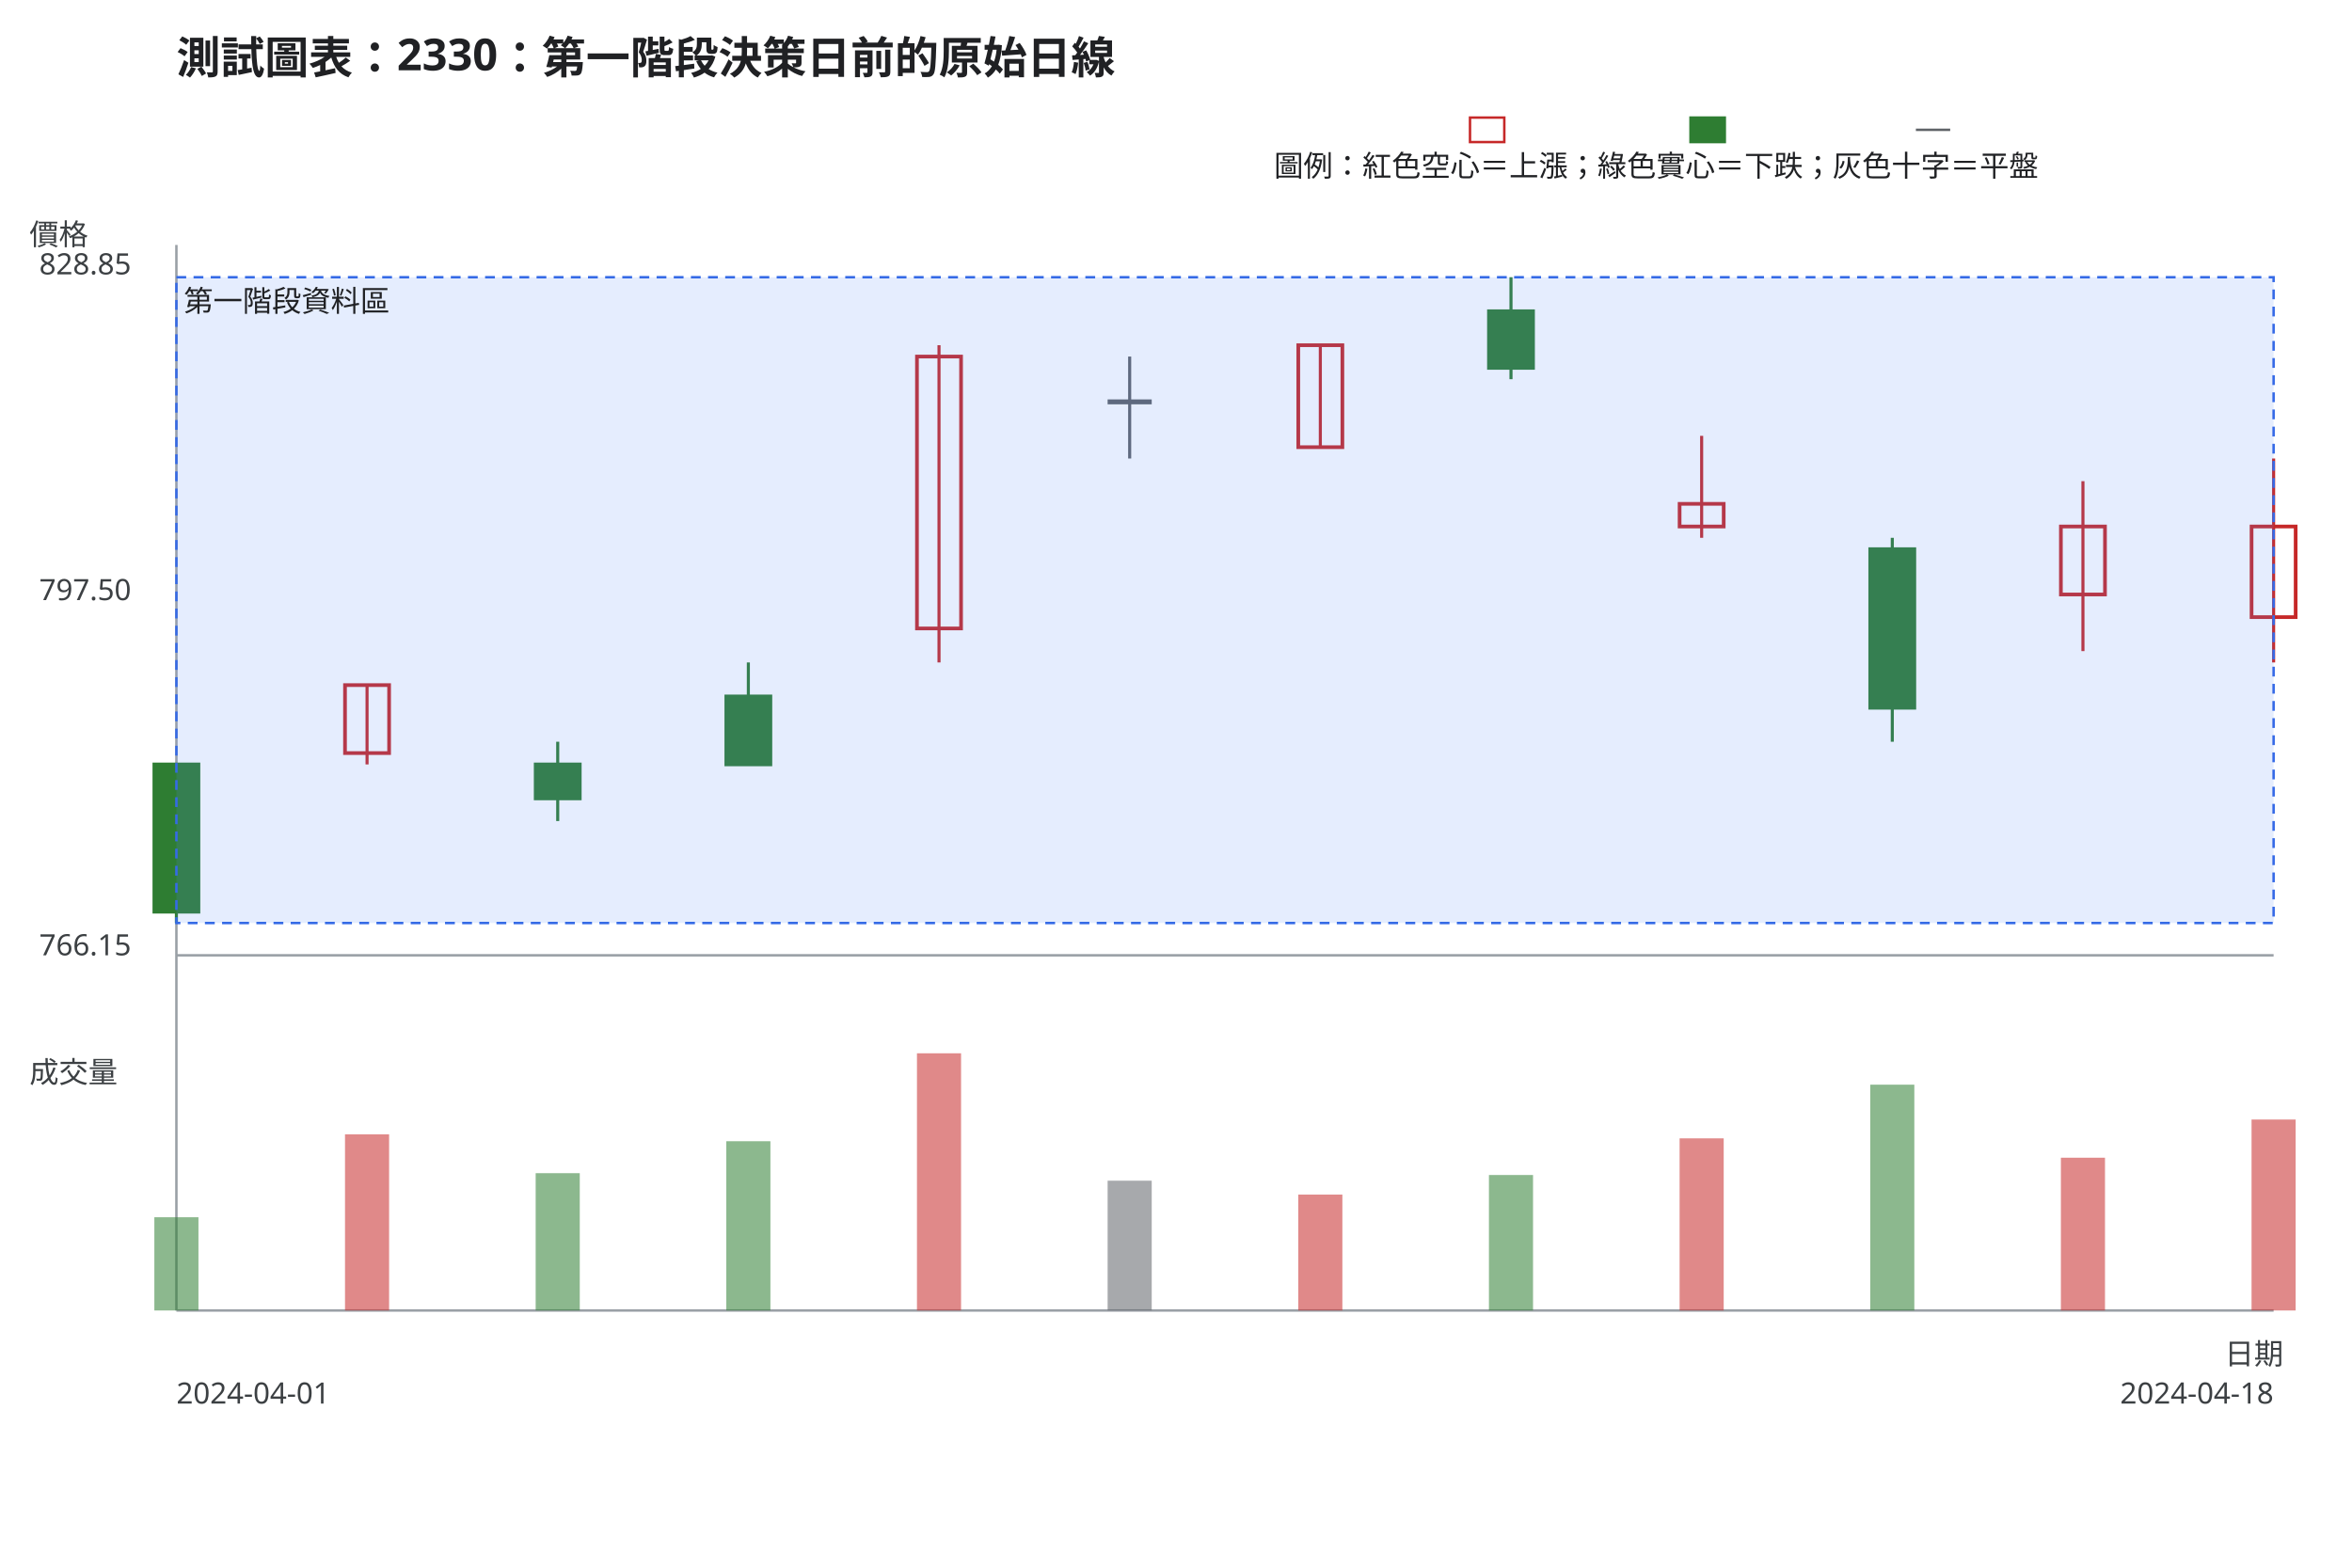
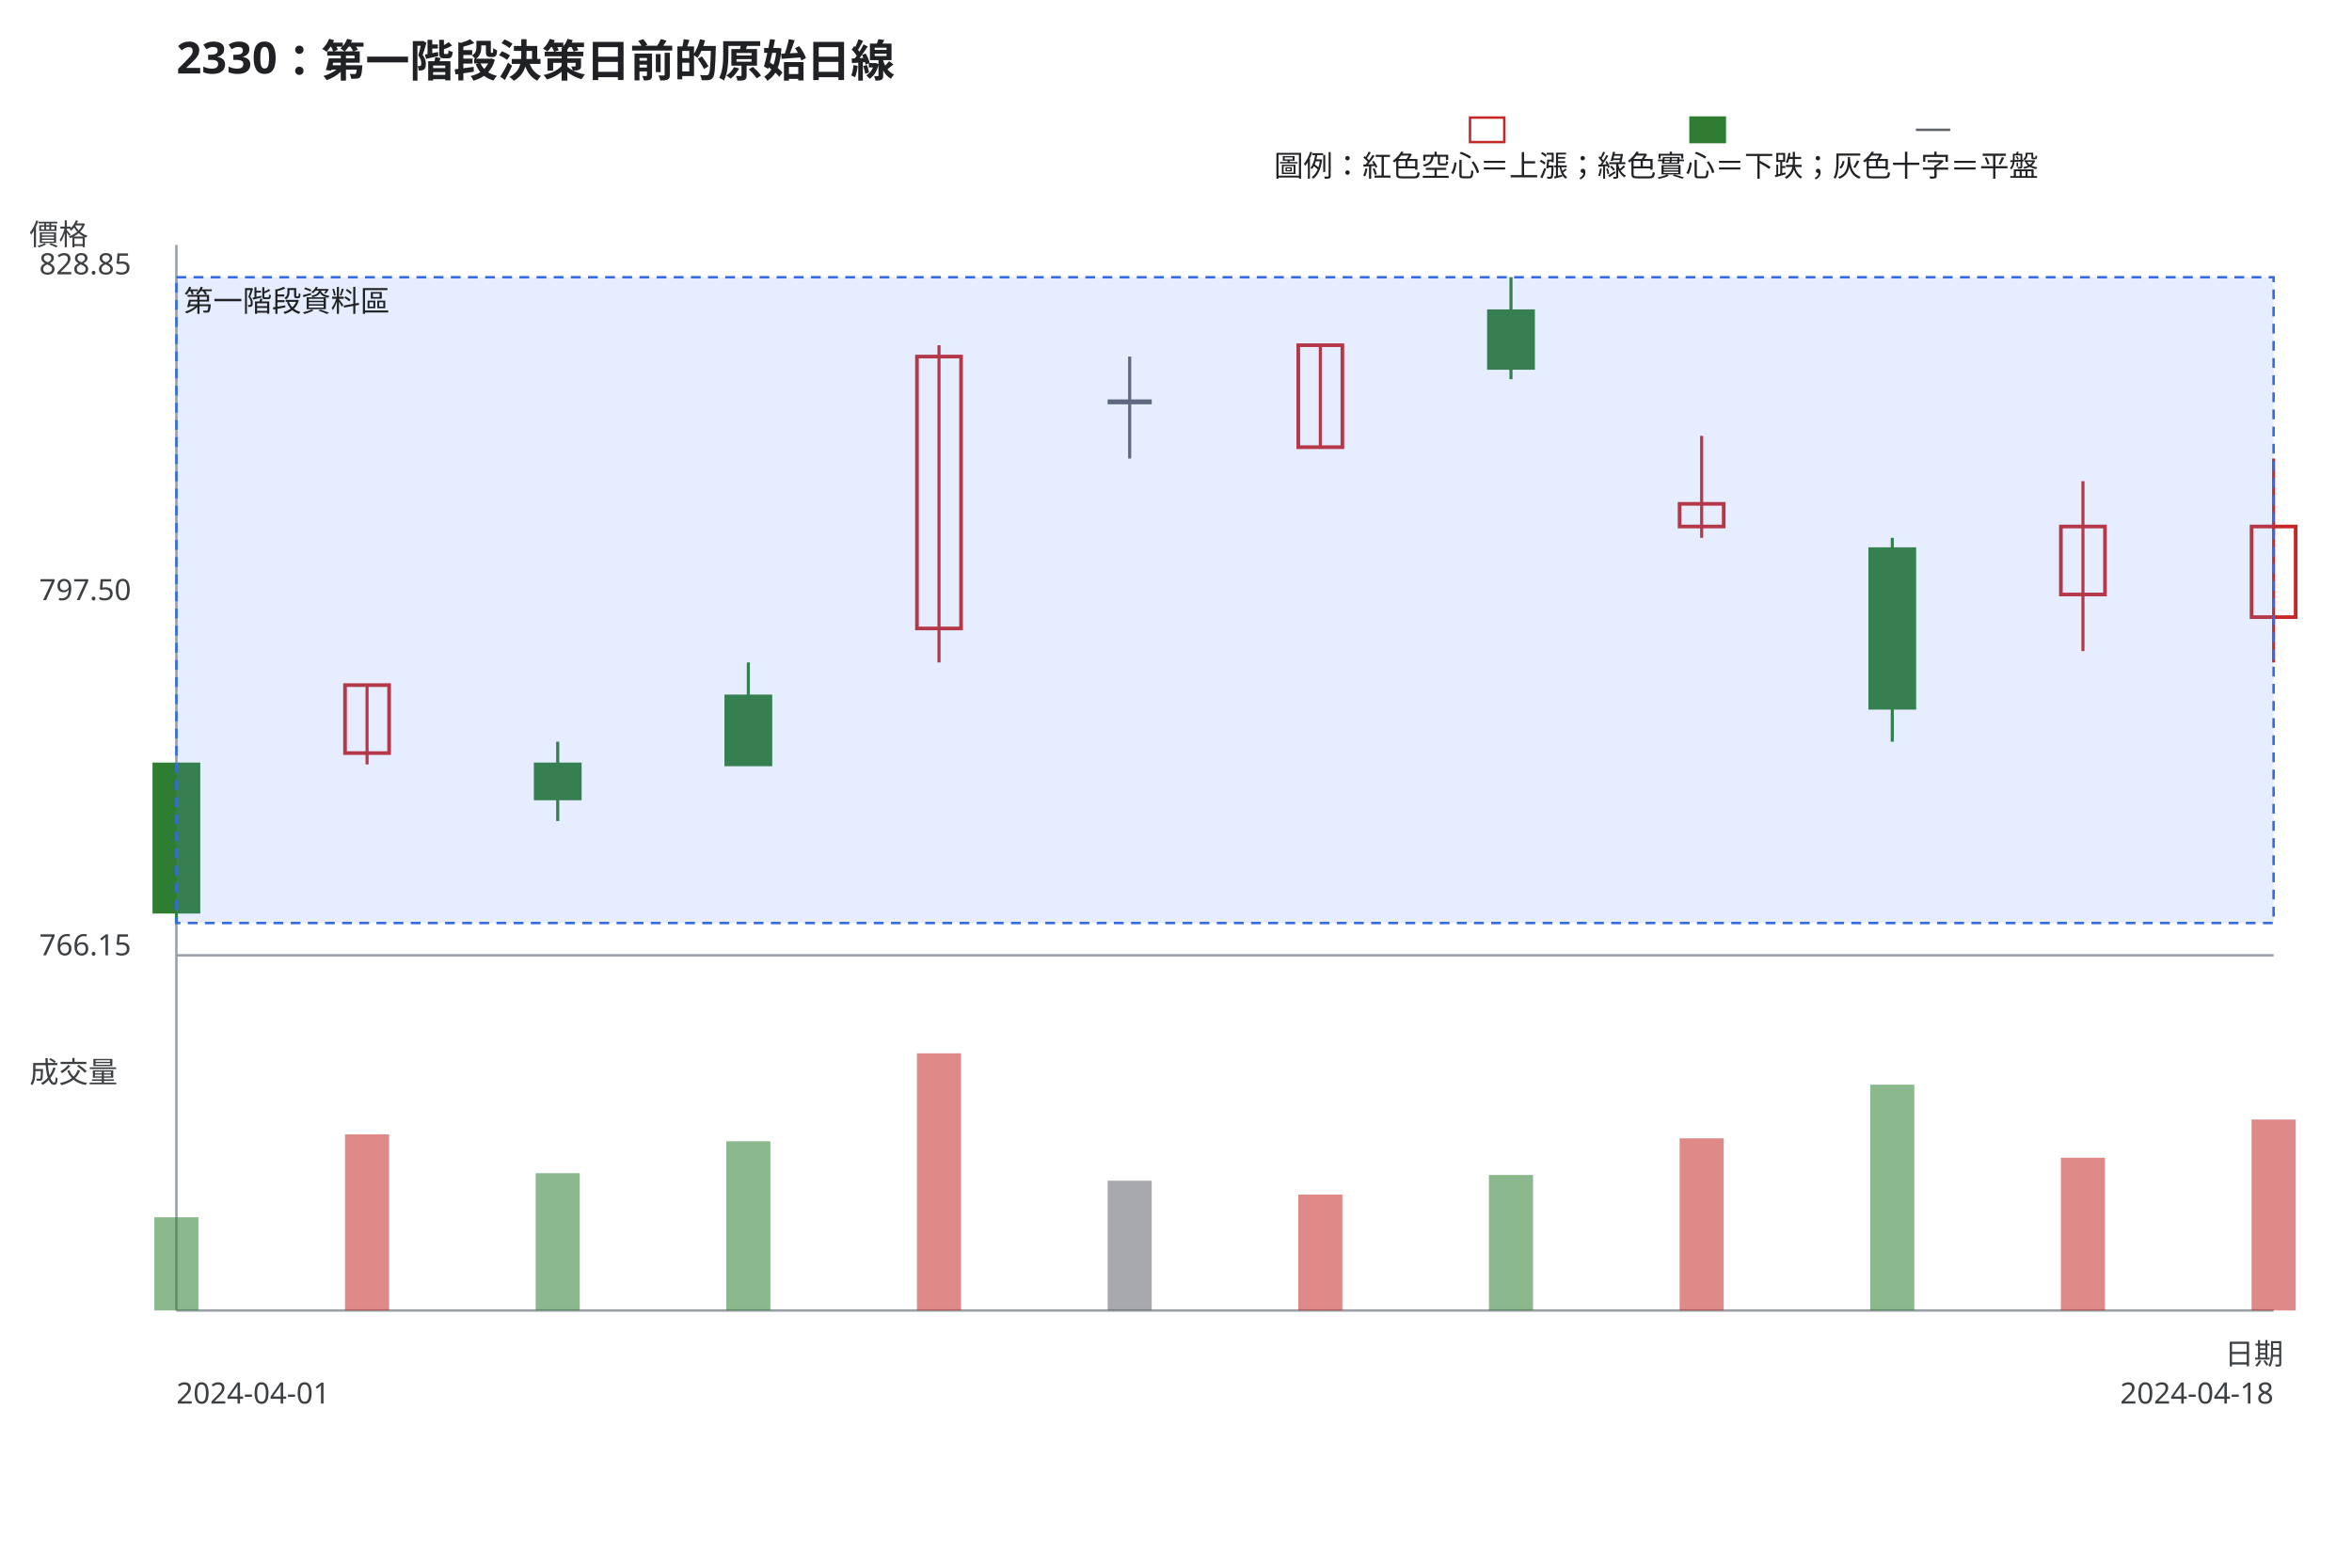
<svg xmlns="http://www.w3.org/2000/svg" aria-labelledby="chart-title chart-desc" height="640.00" role="img" viewBox="0 0 960.00 640.00" width="960.00">
  <style>.chart-heading{font:600 18px sans-serif;fill:#202124}.axis{stroke:#9aa0a6;stroke-width:1}.axis-label{font:12px sans-serif;fill:#3c4043}.legend-text,.annotation-label,.indicator-label{font:12px sans-serif;fill:#202124}.candle-wick{stroke-width:1.25}.volume-bar{fill-opacity:.55}.annotation{stroke-dasharray:4 3}.indicator-line{stroke-width:1.5}.sma{stroke:#1565c0}.ema{stroke:#8e24aa}.bollinger{stroke:#ef6c00}.atr{stroke:#455a64}.rsi{stroke:#00695c}.kd-k{stroke:#1565c0}.kd-d{stroke:#ef6c00}.macd{stroke:#6a1b9a}.macd-signal{stroke:#d81b60}.macd-histogram{stroke:#546e7a}</style>
  <defs>
    <marker id="arrowhead" markerHeight="6.00" markerWidth="6.00" orient="auto" refX="5.00" refY="3.00">
      <path d="M 0 0 L 6 3 L 0 6 z" fill="#5d4037" />
    </marker>
  </defs>
-   <text class="chart-heading" x="72.00" y="30.00">測試圖表：2330：第一階段決策日前的原始日線</text>
+   <text class="chart-heading" x="72.00" y="30.00">2330：第一階段決策日前的原始日線</text>
  <g class="axes">
    <line class="axis" x1="72.00" x2="72.00" y1="100.00" y2="535.00" />
    <line class="axis" x1="72.00" x2="928.00" y1="390.00" y2="390.00" />
    <line class="axis" x1="72.00" x2="928.00" y1="535.00" y2="535.00" />
    <text class="axis-label" x="12.00" y="100.00">價格</text>
    <text class="axis-label" x="16.00" y="112.00">828.85</text>
    <text class="axis-label" x="16.00" y="245.00">797.50</text>
    <text class="axis-label" x="16.00" y="390.00">766.15</text>
    <text class="axis-label" x="12.00" y="442.00">成交量</text>
    <text class="axis-label" x="908.00" y="557.00">日期</text>
  </g>
  <g class="date-labels">
    <text class="axis-label" text-anchor="start" x="72.00" y="573.00">2024-04-01</text>
    <text class="axis-label" text-anchor="end" x="928.00" y="573.00">2024-04-18</text>
  </g>
  <g class="price-candles">
    <line class="candle-wick down" data-direction="down" stroke="#2e7d32" x1="72.00" x2="72.00" y1="312.07" y2="376.82" />
    <rect class="candle-body down solid" data-direction="down" fill="#2e7d32" height="60.13" stroke="#2e7d32" stroke-width="1.50" width="18.00" x="63.00" y="312.07" />
    <line class="candle-wick up" data-direction="up" stroke="#c62828" x1="149.82" x2="149.82" y1="279.69" y2="312.07" />
    <rect class="candle-body up hollow" data-direction="up" fill="none" height="27.75" stroke="#c62828" stroke-width="1.50" width="18.00" x="140.82" y="279.69" />
    <line class="candle-wick down" data-direction="down" stroke="#2e7d32" x1="227.64" x2="227.64" y1="302.81" y2="335.19" />
    <rect class="candle-body down solid" data-direction="down" fill="#2e7d32" height="13.88" stroke="#2e7d32" stroke-width="1.50" width="18.00" x="218.64" y="312.07" />
    <line class="candle-wick down" data-direction="down" stroke="#2e7d32" x1="305.45" x2="305.45" y1="270.44" y2="312.07" />
    <rect class="candle-body down solid" data-direction="down" fill="#2e7d32" height="27.75" stroke="#2e7d32" stroke-width="1.50" width="18.00" x="296.45" y="284.31" />
    <line class="candle-wick up" data-direction="up" stroke="#c62828" x1="383.27" x2="383.27" y1="140.93" y2="270.44" />
    <rect class="candle-body up hollow" data-direction="up" fill="none" height="111.00" stroke="#c62828" stroke-width="1.50" width="18.00" x="374.27" y="145.56" />
    <line class="candle-wick doji" data-direction="doji" stroke="#5f6368" x1="461.09" x2="461.09" y1="145.56" y2="187.19" />
    <line class="candle-body doji cross" data-direction="doji" stroke="#5f6368" stroke-width="2.00" x1="452.09" x2="470.09" y1="164.06" y2="164.06" />
    <line class="candle-wick up" data-direction="up" stroke="#c62828" x1="538.91" x2="538.91" y1="140.93" y2="182.56" />
    <rect class="candle-body up hollow" data-direction="up" fill="none" height="41.63" stroke="#c62828" stroke-width="1.50" width="18.00" x="529.91" y="140.93" />
    <line class="candle-wick down" data-direction="down" stroke="#2e7d32" x1="616.73" x2="616.73" y1="113.18" y2="154.81" />
    <rect class="candle-body down solid" data-direction="down" fill="#2e7d32" height="23.13" stroke="#2e7d32" stroke-width="1.50" width="18.00" x="607.73" y="127.06" />
    <line class="candle-wick up" data-direction="up" stroke="#c62828" x1="694.55" x2="694.55" y1="177.93" y2="219.56" />
    <rect class="candle-body up hollow" data-direction="up" fill="none" height="9.25" stroke="#c62828" stroke-width="1.50" width="18.00" x="685.55" y="205.69" />
    <line class="candle-wick down" data-direction="down" stroke="#2e7d32" x1="772.36" x2="772.36" y1="219.56" y2="302.81" />
    <rect class="candle-body down solid" data-direction="down" fill="#2e7d32" height="64.75" stroke="#2e7d32" stroke-width="1.50" width="18.00" x="763.36" y="224.19" />
    <line class="candle-wick up" data-direction="up" stroke="#c62828" x1="850.18" x2="850.18" y1="196.44" y2="265.81" />
    <rect class="candle-body up hollow" data-direction="up" fill="none" height="27.75" stroke="#c62828" stroke-width="1.50" width="18.00" x="841.18" y="214.94" />
    <line class="candle-wick up" data-direction="up" stroke="#c62828" x1="928.00" x2="928.00" y1="187.19" y2="270.44" />
    <rect class="candle-body up hollow" data-direction="up" fill="none" height="37.00" stroke="#c62828" stroke-width="1.50" width="18.00" x="919.00" y="214.94" />
  </g>
  <g class="volume-bars">
    <rect class="volume-bar down" data-direction="down" fill="#2e7d32" height="38.07" width="18.00" x="63.00" y="496.93" />
    <rect class="volume-bar up" data-direction="up" fill="#c62828" height="71.91" width="18.00" x="140.82" y="463.09" />
    <rect class="volume-bar down" data-direction="down" fill="#2e7d32" height="56.06" width="18.00" x="218.64" y="478.94" />
    <rect class="volume-bar down" data-direction="down" fill="#2e7d32" height="69.10" width="18.00" x="296.45" y="465.90" />
    <rect class="volume-bar up" data-direction="up" fill="#c62828" height="105.00" width="18.00" x="374.27" y="430.00" />
    <rect class="volume-bar doji" data-direction="doji" fill="#5f6368" height="52.99" width="18.00" x="452.09" y="482.01" />
    <rect class="volume-bar up" data-direction="up" fill="#c62828" height="47.31" width="18.00" x="529.91" y="487.69" />
    <rect class="volume-bar down" data-direction="down" fill="#2e7d32" height="55.31" width="18.00" x="607.73" y="479.69" />
    <rect class="volume-bar up" data-direction="up" fill="#c62828" height="70.27" width="18.00" x="685.55" y="464.73" />
    <rect class="volume-bar down" data-direction="down" fill="#2e7d32" height="92.19" width="18.00" x="763.36" y="442.81" />
    <rect class="volume-bar up" data-direction="up" fill="#c62828" height="62.37" width="18.00" x="841.18" y="472.63" />
    <rect class="volume-bar up" data-direction="up" fill="#c62828" height="77.96" width="18.00" x="919.00" y="457.04" />
  </g>
  <g class="legend">
    <rect class="legend-up hollow" fill="none" height="10.00" stroke="#c62828" width="14.00" x="600.00" y="48.00" />
    <rect class="legend-down solid" fill="#2e7d32" height="10.00" stroke="#2e7d32" width="14.00" x="690.00" y="48.00" />
    <line class="legend-doji cross" stroke="#5f6368" x1="782.00" x2="796.00" y1="53.00" y2="53.00" />
    <text class="legend-text" x="520.00" y="72.00">圖例：紅色空心＝上漲；綠色實心＝下跌；灰色十字＝平盤</text>
  </g>
  <g class="annotations">
    <rect class="annotation zone" data-annotation="zone" fill="#5b8ff9" fill-opacity="0.16" height="263.64" stroke="#356ae6" width="856.00" x="72.00" y="113.18" />
    <text class="annotation-label" x="75.00" y="127.18">第一階段資料區</text>
  </g>
</svg>
